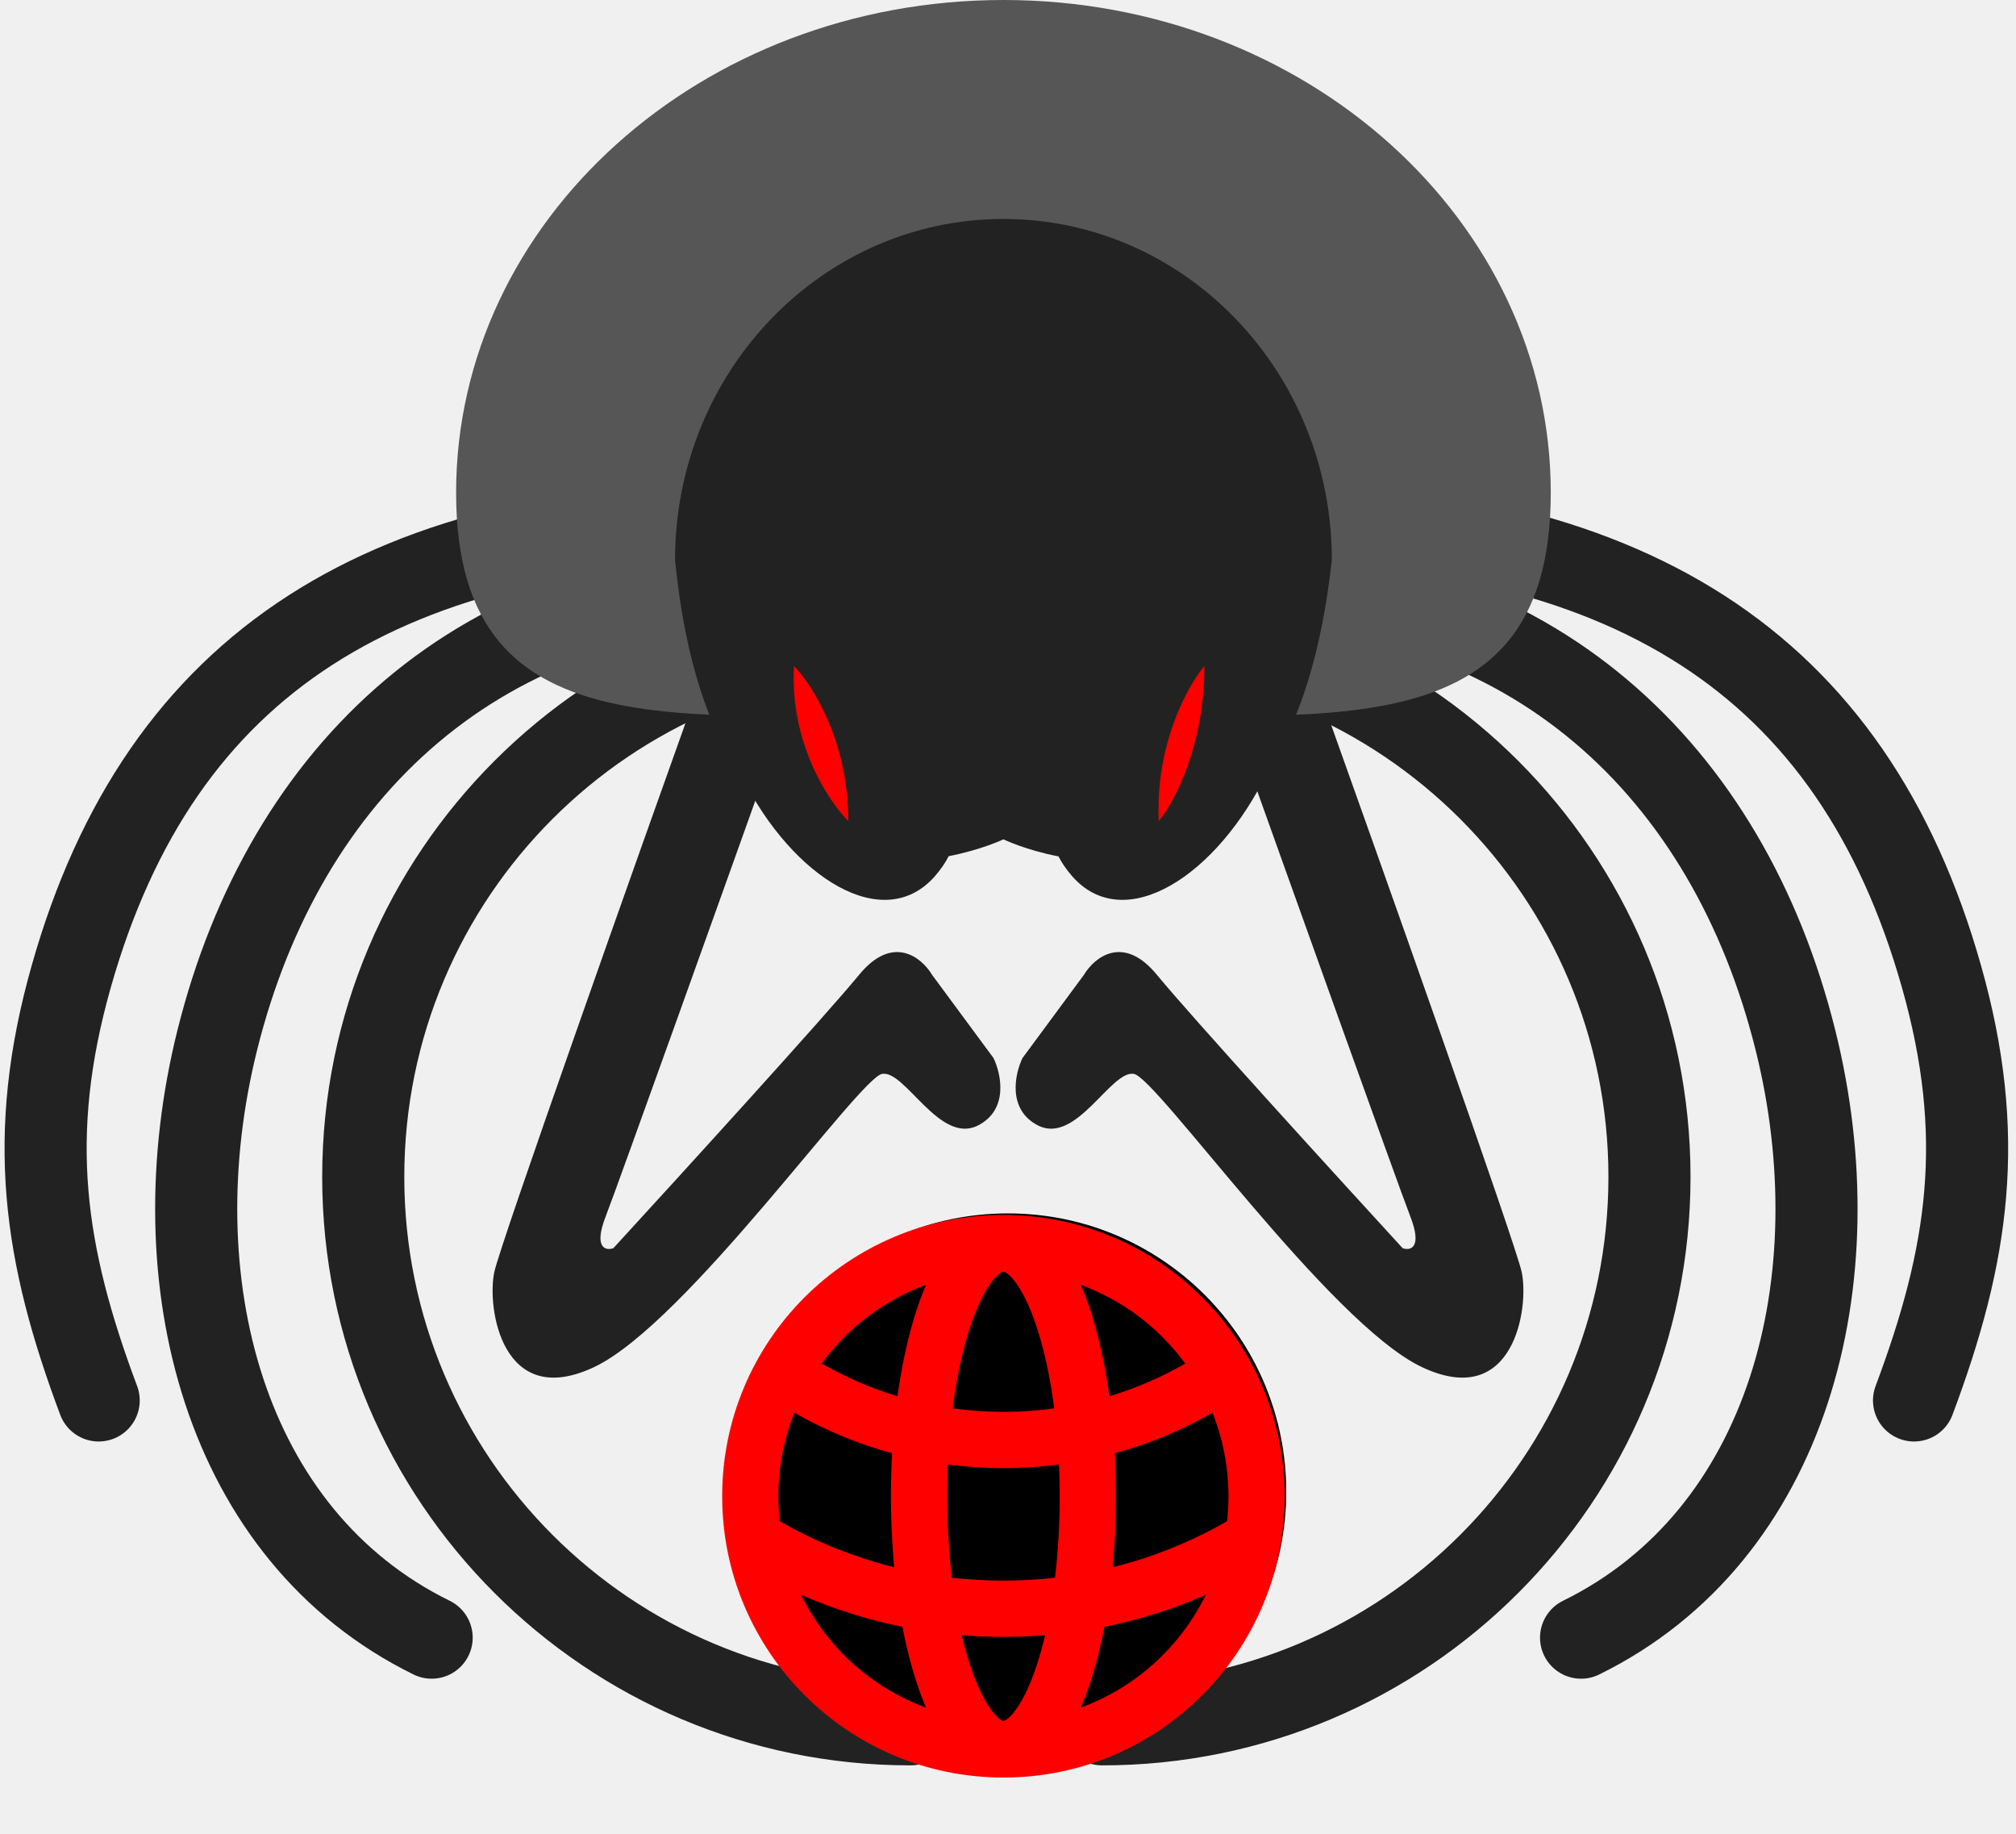
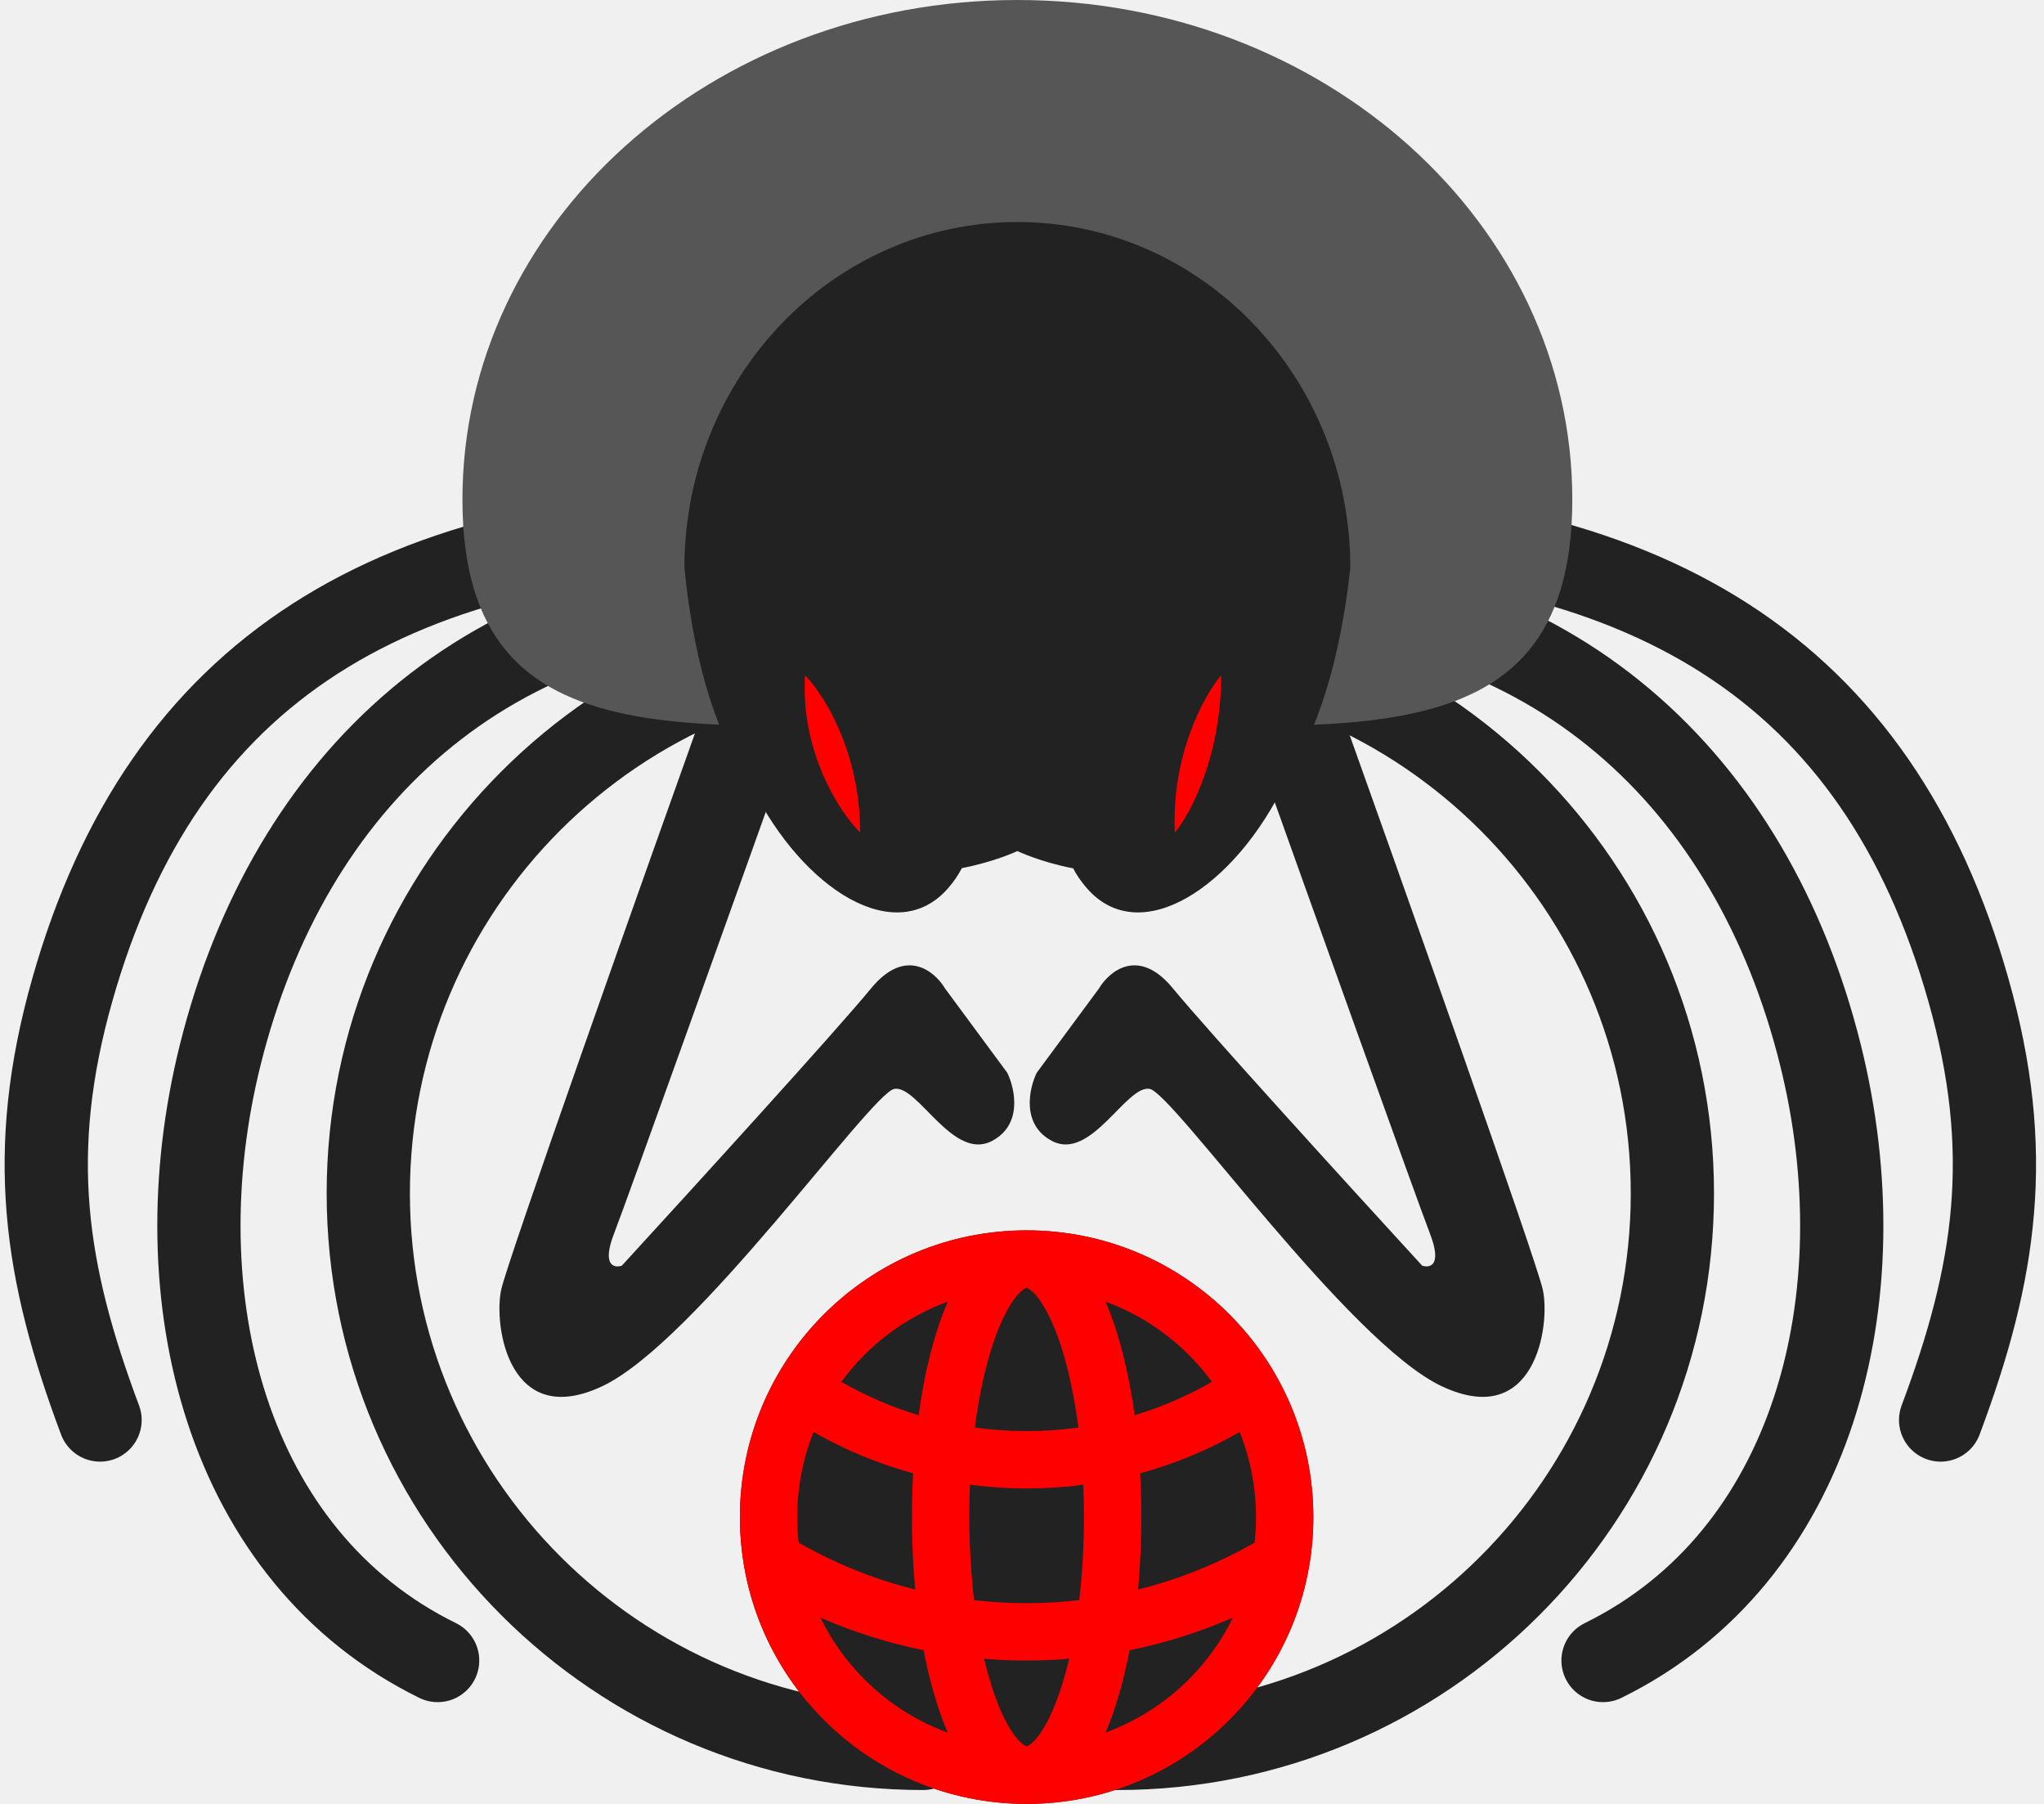
- <svg xmlns="http://www.w3.org/2000/svg" width="221" height="201" viewBox="0 0 221 201" fill="none">
-   <path d="M99.82 189C66.683 189 39.82 162.137 39.82 129C39.82 95.863 66.683 69 99.82 69" stroke="#222222" stroke-width="9" stroke-linecap="round" />
-   <path d="M85.819 64C52.681 64 31.168 84.526 23.82 114C17.262 140.303 24.519 168.3 47.319 179.5" stroke="#222222" stroke-width="9" stroke-linecap="round" />
-   <path d="M84.818 57C42.292 57 17.598 72.506 7.818 107C2.855 124.507 4.817 137.5 10.818 153.5" stroke="#222222" stroke-width="9" stroke-linecap="round" />
-   <path d="M120.82 189C153.957 189 180.82 162.137 180.82 129C180.82 95.863 153.957 69 120.82 69" stroke="#222222" stroke-width="9" stroke-linecap="round" />
-   <path d="M134.822 64C167.959 64 189.473 84.526 196.821 114C203.378 140.303 196.122 168.3 173.322 179.5" stroke="#222222" stroke-width="9" stroke-linecap="round" />
-   <path d="M135.822 57C178.348 57 203.043 72.506 212.822 107C217.786 124.507 215.823 137.5 209.822 153.5" stroke="#222222" stroke-width="9" stroke-linecap="round" />
-   <path d="M54.189 139.419C54.862 136.292 69.624 94.688 76.92 74.277L82.391 69.5L85.758 79.488C79.865 95.991 67.742 129.865 66.395 133.339C65.048 136.813 66.395 137.103 67.237 136.813C74.674 128.707 90.473 111.364 94.177 106.848C97.882 102.331 101.053 104.966 102.175 106.848L108.91 115.968C109.752 117.705 110.594 121.613 107.227 123.351C103.017 125.522 99.229 117.271 96.703 117.705C94.177 118.139 75.236 145.065 65.134 149.842C55.031 154.619 53.347 143.327 54.189 139.419Z" fill="#222222" />
-   <path d="M166.811 139.419C166.137 136.292 151.376 94.688 144.08 74.277L138.609 69.5L135.242 79.488C141.135 95.991 153.258 129.865 154.605 133.339C155.952 136.813 154.605 137.103 153.763 136.813C146.327 128.707 130.527 111.364 126.823 106.848C123.118 102.331 119.947 104.966 118.825 106.848L112.09 115.968C111.248 117.705 110.406 121.613 113.773 123.351C117.983 125.522 121.771 117.271 124.297 117.705C126.823 118.139 145.764 145.065 155.866 149.842C165.969 154.619 167.653 143.327 166.811 139.419Z" fill="#222222" />
-   <path d="M170 54C170 83.823 143.137 78 110 78C76.863 78 50 83.823 50 54C50 24.177 76.863 0 110 0C143.137 0 170 24.177 170 54Z" fill="#565656" />
-   <path fill-rule="evenodd" clip-rule="evenodd" d="M139.269 83.916C142.404 78.924 144.868 71.702 146 61.374C146 40.733 129.882 24 110 24C90.118 24 74 40.733 74 61.374C75.105 72.579 77.839 80.128 81.334 85.14C86.903 96.243 96.89 102.496 102.52 96C103.153 95.269 103.639 94.549 103.997 93.844C107.585 93.15 110 92 110 92C110 92 112.427 93.175 116.033 93.867C116.391 94.564 116.874 95.277 117.5 96C123.237 102.62 133.499 96 138.999 84.5C139.09 84.308 139.18 84.114 139.269 83.916Z" fill="#222222" />
-   <circle cx="110.5" cy="163.5" r="30.5" fill="black" />
-   <g clip-path="url(#clip0_1_85)">
-     <path fill-rule="evenodd" clip-rule="evenodd" d="M110 133.167C127.029 133.167 140.833 146.971 140.833 164C140.833 181.029 127.029 194.833 110 194.833C92.971 194.833 79.167 181.029 79.167 164C79.167 146.971 92.971 133.167 110 133.167ZM114.57 179.232C111.528 179.48 108.472 179.48 105.431 179.232C105.717 180.456 106.038 181.59 106.386 182.63C107.16 184.957 108.021 186.616 108.822 187.631C109.214 188.13 109.531 188.395 109.747 188.525L109.904 188.611L109.997 188.636L110.096 188.611L110.253 188.528C110.611 188.286 110.924 187.983 111.178 187.634C111.98 186.616 112.84 184.957 113.614 182.63C113.962 181.59 114.283 180.456 114.57 179.232ZM87.822 174.807C90.622 180.539 95.527 184.969 101.515 187.171C101.151 186.322 100.824 185.458 100.534 184.581C99.862 182.53 99.326 180.435 98.931 178.313C95.114 177.54 91.39 176.365 87.822 174.807ZM132.182 174.807C128.651 176.349 124.933 177.53 121.066 178.313C120.673 180.437 120.137 182.532 119.463 184.584C119.167 185.479 118.84 186.348 118.482 187.168C124.472 184.967 129.38 180.537 132.182 174.804V174.807ZM116.093 160.519C112.048 161.052 107.952 161.052 103.907 160.519C103.731 164.661 103.877 168.81 104.342 172.929C108.102 173.358 111.898 173.358 115.658 172.929C116 169.965 116.17 166.984 116.167 164C116.167 162.816 116.142 161.657 116.093 160.516V160.519ZM87.085 154.849C85.577 158.619 85.026 162.703 85.481 166.738C89.408 168.992 93.628 170.69 98.021 171.785C97.642 167.631 97.566 163.454 97.793 159.289C94.051 158.266 90.453 156.774 87.085 154.849ZM132.915 154.849C129.547 156.774 125.949 158.266 122.207 159.289C122.434 163.454 122.358 167.631 121.979 171.785C126.371 170.69 130.59 168.991 134.516 166.738C134.97 162.704 134.419 158.621 132.912 154.852L132.915 154.849ZM110.049 139.37L110.015 139.364L109.954 139.373L109.837 139.42C109.442 139.67 109.097 139.991 108.819 140.366C108.017 141.384 107.16 143.043 106.383 145.367C105.551 147.859 104.879 150.917 104.432 154.368C108.126 154.881 111.874 154.881 115.569 154.368C115.121 150.914 114.446 147.859 113.617 145.367C112.84 143.043 111.983 141.381 111.181 140.366C110.926 140.018 110.613 139.715 110.256 139.472L110.049 139.37ZM101.515 140.832C96.934 142.515 92.954 145.516 90.076 149.456C92.675 150.948 95.459 152.157 98.385 153.042C98.878 149.453 99.609 146.188 100.534 143.416C100.833 142.518 101.16 141.652 101.515 140.832ZM118.485 140.832C118.84 141.652 119.164 142.518 119.466 143.416C120.391 146.191 121.122 149.453 121.615 153.042C124.512 152.166 127.3 150.963 129.925 149.456C127.046 145.516 123.066 142.515 118.485 140.832Z" fill="#FF0000" />
+ <svg xmlns="http://www.w3.org/2000/svg" xmlns:xlink="http://www.w3.org/1999/xlink" width="221" height="195" fill="none">
+   <path id="e" stroke="#222" stroke-linecap="round" stroke-width="9" d="M99.82 189c-33.137 0-60-26.863-60-60s26.863-60 60-60" />
+   <path stroke="#222" stroke-linecap="round" stroke-width="9" d="M85.819 64c-33.137 0-54.651 20.526-62 50-6.557 26.303.7 54.3 23.5 65.5" />
+   <path stroke="#222" stroke-linecap="round" stroke-width="9" d="M84.818 57c-42.526 0-67.22 15.506-77 50-4.963 17.507-3 30.5 3 46.5" />
+   <path id="b" stroke="#222" stroke-linecap="round" stroke-width="9" d="M120.82 189c33.137 0 60-26.863 60-60s-26.863-60-60-60" />
+   <path stroke="#222" stroke-linecap="round" stroke-width="9" d="M134.822 64c33.137 0 54.651 20.526 61.999 50 6.557 26.303-.699 54.3-23.499 65.5" />
+   <path stroke="#222" stroke-linecap="round" stroke-width="9" d="M135.822 57c42.526 0 67.221 15.506 77 50 4.964 17.507 3.001 30.5-3 46.5" />
+   <path id="k" fill="#222" d="M54.189 139.419c.673-3.127 15.435-44.73 22.731-65.142l5.47-4.777 3.368 9.988c-5.893 16.503-18.016 50.377-19.363 53.851s0 3.764.842 3.474c7.437-8.106 23.236-25.449 26.94-29.965 3.705-4.517 6.876-1.882 7.998 0l6.735 9.12c.842 1.737 1.684 5.645-1.683 7.383-4.21 2.171-7.998-6.08-10.524-5.646s-21.467 27.36-31.57 32.137c-10.102 4.777-11.786-6.515-10.944-10.423" />
+   <path id="h" fill="#222" d="M166.811 139.419c-.674-3.127-15.435-44.73-22.731-65.142l-5.471-4.777-3.367 9.988c5.893 16.503 18.016 50.377 19.363 53.851s0 3.764-.842 3.474c-7.436-8.106-23.236-25.449-26.94-29.965-3.705-4.517-6.876-1.882-7.998 0l-6.735 9.12c-.842 1.737-1.684 5.645 1.683 7.383 4.21 2.171 7.998-6.08 10.524-5.646s21.467 27.36 31.569 32.137 11.787-6.515 10.945-10.423" />
+   <path fill="#565656" d="M170 54c0 29.823-26.863 24-60 24s-60 5.823-60-24S76.863 0 110 0s60 24.177 60 54" />
+   <path fill="#222" fill-rule="evenodd" d="M139.269 83.916c3.135-4.992 5.599-12.214 6.731-22.542C146 40.733 129.882 24 110 24S74 40.733 74 61.374c1.105 11.205 3.839 18.754 7.334 23.766C86.903 96.243 96.89 102.496 102.52 96a10.8 10.8 0 0 0 1.477-2.156C107.585 93.15 110 92 110 92s2.427 1.175 6.033 1.867c.358.697.841 1.41 1.467 2.133 5.737 6.62 15.999 0 21.499-11.5q.136-.287.27-.584" clip-rule="evenodd" />
+   <path fill="red" d="M93 90c-2.186-2.167-6.44-8.6-5.963-17C89.025 75 93 81.2 93 90M132.031 73c-1.833 2.167-5.4 8.6-5 17 1.667-2 5-8.2 5-17" />
+   <g id="a">
+     <circle cx="111" cy="164" r="31" fill="#222" />
+     <path fill="red" fill-rule="evenodd" d="M111 133c17.121 0 31 13.879 31 31s-13.879 31-31 31-31-13.879-31-31 13.879-31 31-31m4.594 46.314c-3.058.25-6.13.25-9.188 0q.433 1.848.961 3.416c.778 2.341 1.643 4.008 2.449 5.028.393.503.713.769.93.899l.158.087.093.025.099-.025.158-.084c.36-.243.675-.547.93-.898.806-1.023 1.671-2.691 2.449-5.032.35-1.045.673-2.185.961-3.416m-26.892-4.449a24.88 24.88 0 0 0 13.767 12.431 32 32 0 0 1-.986-2.604 49 49 0 0 1-1.612-6.302 55.4 55.4 0 0 1-11.17-3.525m44.599 0a55.3 55.3 0 0 1-11.175 3.525 49 49 0 0 1-1.612 6.306 30 30 0 0 1-.986 2.597 24.88 24.88 0 0 0 13.773-12.431zM117.126 160.5a46.9 46.9 0 0 1-12.252 0 81 81 0 0 0 .437 12.478c3.781.431 7.597.431 11.377 0A78 78 0 0 0 117.2 164q0-1.784-.074-3.503zm-29.165-5.701a24.73 24.73 0 0 0-1.612 11.954 49.3 49.3 0 0 0 12.608 5.074 86.5 86.5 0 0 1-.23-12.564 46.3 46.3 0 0 1-10.766-4.464m46.078 0a46.2 46.2 0 0 1-10.766 4.464 86.4 86.4 0 0 1-.23 12.564 49.3 49.3 0 0 0 12.605-5.074 24.73 24.73 0 0 0-1.612-11.951zm-22.989-15.562-.035-.006-.062.009-.117.047a3.8 3.8 0 0 0-1.023.951c-.806 1.023-1.668 2.691-2.449 5.029-.837 2.504-1.513 5.58-1.963 9.049 3.715.516 7.483.516 11.198 0-.45-3.472-1.129-6.545-1.963-9.049-.781-2.338-1.643-4.009-2.449-5.029a3.8 3.8 0 0 0-.93-.898zm-8.581 1.47a24.87 24.87 0 0 0-11.501 8.67 40 40 0 0 0 8.354 3.606c.496-3.609 1.231-6.892 2.161-9.679.301-.902.629-1.773.986-2.597m17.062 0c.357.824.682 1.695.986 2.597.93 2.79 1.665 6.07 2.161 9.679a40 40 0 0 0 8.354-3.606 24.87 24.87 0 0 0-11.501-8.67" clip-rule="evenodd" />
  </g>
-   <path d="M93 90C90.814 87.833 86.56 81.4 87.037 73C89.025 75 93 81.2 93 90Z" fill="#FF0000" />
-   <path d="M132.031 73C130.198 75.167 126.631 81.6 127.031 90C128.698 88 132.031 81.8 132.031 73Z" fill="#FF0000" />
-   <defs>
-     <clipPath id="clip0_1_85">
-       <rect width="74" height="74" fill="white" transform="translate(73 127)" />
-     </clipPath>
-   </defs>
+   <animateTransform xlink:href="#a" fill="freeze" attributeName="transform" begin="0.05s" dur="2.5s" from="360 111 164" repeatCount="indefinite" to="0 111 164" type="rotate" />
+   <animate xlink:href="#b" id="d" fill="freeze" attributeName="d" attributeType="XML" begin="c.end;0.2s" dur="0.2s" from="M120.82 189C153.957 189 180.82 162.137 180.82 129C180.82 95.863 153.957 69 120.82 69" repeatCount="1" to="M130.82 179C163.957 179 180.82 162.137 180.82 129C180.82 95.863 153.957 69 120.82 69" />
+   <animate xlink:href="#b" id="c" fill="freeze" attributeName="d" attributeType="XML" begin="d.end + 0.1s" dur="0.2s" from="M130.82 179C163.957 179 180.82 162.137 180.82 129C180.82 95.863 153.957 69 120.82 69" repeatCount="1" to="M120.82 189C153.957 189 180.82 162.137 180.82 129C180.82 95.863 153.957 69 120.82 69" />
+   <animate xlink:href="#e" id="g" fill="freeze" attributeName="d" attributeType="XML" begin="f.end;0.1s" dur="0.2s" from="M99.82 189C66.683 189 39.82 162.137 39.82 129C39.82 95.863 66.683 69 99.82 69" repeatCount="1" to="M89.82 179C56.683 179 39.82 162.137 39.82 129C39.82 95.863 66.683 69 99.82 69" />
+   <animate xlink:href="#e" id="f" fill="freeze" attributeName="d" attributeType="XML" begin="g.end + 0.1s" dur="0.2s" from="M89.82 179C56.683 179 39.82 162.137 39.82 129C39.82 95.863 66.683 69 99.82 69" repeatCount="1" to="M99.82 189C66.683 189 39.82 162.137 39.82 129C39.82 95.863 66.683 69 99.82 69" />
+   <animate xlink:href="#h" id="j" fill="freeze" attributeName="d" attributeType="XML" begin="i.end;0s" dur="0.2s" from="M166.811 139.419C166.137 136.292 151.376 94.688 144.08 74.277L138.609 69.5L135.242 79.488C141.135 95.991 153.258 129.865 154.605 133.339C155.952 136.813 154.605 137.103 153.763 136.813C146.327 128.707 130.527 111.364 126.823 106.848C123.118 102.331 119.947 104.966 118.825 106.848L112.09 115.968C111.248 117.705 110.406 121.613 113.773 123.351C117.983 125.522 121.771 117.271 124.297 117.705C126.823 118.139 145.764 145.065 155.866 149.842C165.969 154.619 167.653 143.327 166.811 139.419Z" repeatCount="1" to="M166.811 139.419C166.137 136.292 151.376 94.688 144.08 74.277L138.609 69.5L135.242 79.488C141.135 95.991 153.258 129.865 154.605 133.339C155.952 136.813 154.605 137.103 153.763 136.813C146.327 128.707 136.527 122.364 132.823 117.848C129.118 113.331 125.947 115.966 124.825 117.848L118.09 126.968C117.248 128.705 116.406 132.613 119.773 134.351C123.983 136.522 127.771 128.271 130.297 128.705C132.823 129.139 145.764 145.065 155.866 149.842C165.969 154.619 167.653 143.327 166.811 139.419Z" />
+   <animate xlink:href="#h" id="i" fill="freeze" attributeName="d" attributeType="XML" begin="j.end + 0.1s" dur="0.2s" from="M166.811 139.419C166.137 136.292 151.376 94.688 144.08 74.277L138.609 69.5L135.242 79.488C141.135 95.991 153.258 129.865 154.605 133.339C155.952 136.813 154.605 137.103 153.763 136.813C146.327 128.707 136.527 122.364 132.823 117.848C129.118 113.331 125.947 115.966 124.825 117.848L118.09 126.968C117.248 128.705 116.406 132.613 119.773 134.351C123.983 136.522 127.771 128.271 130.297 128.705C132.823 129.139 145.764 145.065 155.866 149.842C165.969 154.619 167.653 143.327 166.811 139.419Z" repeatCount="1" to="M166.811 139.419C166.137 136.292 151.376 94.688 144.08 74.277L138.609 69.5L135.242 79.488C141.135 95.991 153.258 129.865 154.605 133.339C155.952 136.813 154.605 137.103 153.763 136.813C146.327 128.707 130.527 111.364 126.823 106.848C123.118 102.331 119.947 104.966 118.825 106.848L112.09 115.968C111.248 117.705 110.406 121.613 113.773 123.351C117.983 125.522 121.771 117.271 124.297 117.705C126.823 118.139 145.764 145.065 155.866 149.842C165.969 154.619 167.653 143.327 166.811 139.419Z" />
+   <animate xlink:href="#k" id="m" fill="freeze" attributeName="d" attributeType="XML" begin="l.end;0.8s" dur="0.2s" from="M54.189 139.419C54.862 136.292 69.624 94.688 76.92 74.277L82.391 69.5L85.758 79.488C79.865 95.991 67.742 129.865 66.395 133.339C65.048 136.813 66.395 137.103 67.237 136.813C74.674 128.707 90.473 111.364 94.177 106.848C97.882 102.331 101.053 104.966 102.175 106.848L108.91 115.968C109.752 117.705 110.594 121.613 107.227 123.351C103.017 125.522 99.229 117.271 96.703 117.705C94.177 118.139 75.236 145.065 65.134 149.842C55.031 154.619 53.347 143.327 54.189 139.419Z" repeatCount="1" to="M54.189 139.419C54.862 136.292 69.624 94.688 76.92 74.277L82.391 69.5L85.758 79.488C79.865 95.991 67.742 129.865 66.395 133.339C65.048 136.813 66.395 137.103 67.237 136.813C74.674 128.707 85.473 122.364 89.177 117.848C92.882 113.331 96.053 115.966 97.175 117.848L103.91 126.968C104.752 128.705 105.594 132.613 102.227 134.351C98.017 136.522 94.229 128.271 91.703 128.705C89.177 129.139 75.236 145.065 65.134 149.842C55.031 154.619 53.347 143.327 54.189 139.419Z" />
+   <animate xlink:href="#k" id="l" fill="freeze" attributeName="d" attributeType="XML" begin="m.end + 0.1s" dur="0.2s" from="M54.189 139.419C54.862 136.292 69.624 94.688 76.92 74.277L82.391 69.5L85.758 79.488C79.865 95.991 67.742 129.865 66.395 133.339C65.048 136.813 66.395 137.103 67.237 136.813C74.674 128.707 85.473 122.364 89.177 117.848C92.882 113.331 96.053 115.966 97.175 117.848L103.91 126.968C104.752 128.705 105.594 132.613 102.227 134.351C98.017 136.522 94.229 128.271 91.703 128.705C89.177 129.139 75.236 145.065 65.134 149.842C55.031 154.619 53.347 143.327 54.189 139.419Z" repeatCount="1" to="M54.189 139.419C54.862 136.292 69.624 94.688 76.92 74.277L82.391 69.5L85.758 79.488C79.865 95.991 67.742 129.865 66.395 133.339C65.048 136.813 66.395 137.103 67.237 136.813C74.674 128.707 90.473 111.364 94.177 106.848C97.882 102.331 101.053 104.966 102.175 106.848L108.91 115.968C109.752 117.705 110.594 121.613 107.227 123.351C103.017 125.522 99.229 117.271 96.703 117.705C94.177 118.139 75.236 145.065 65.134 149.842C55.031 154.619 53.347 143.327 54.189 139.419Z" />
</svg>
